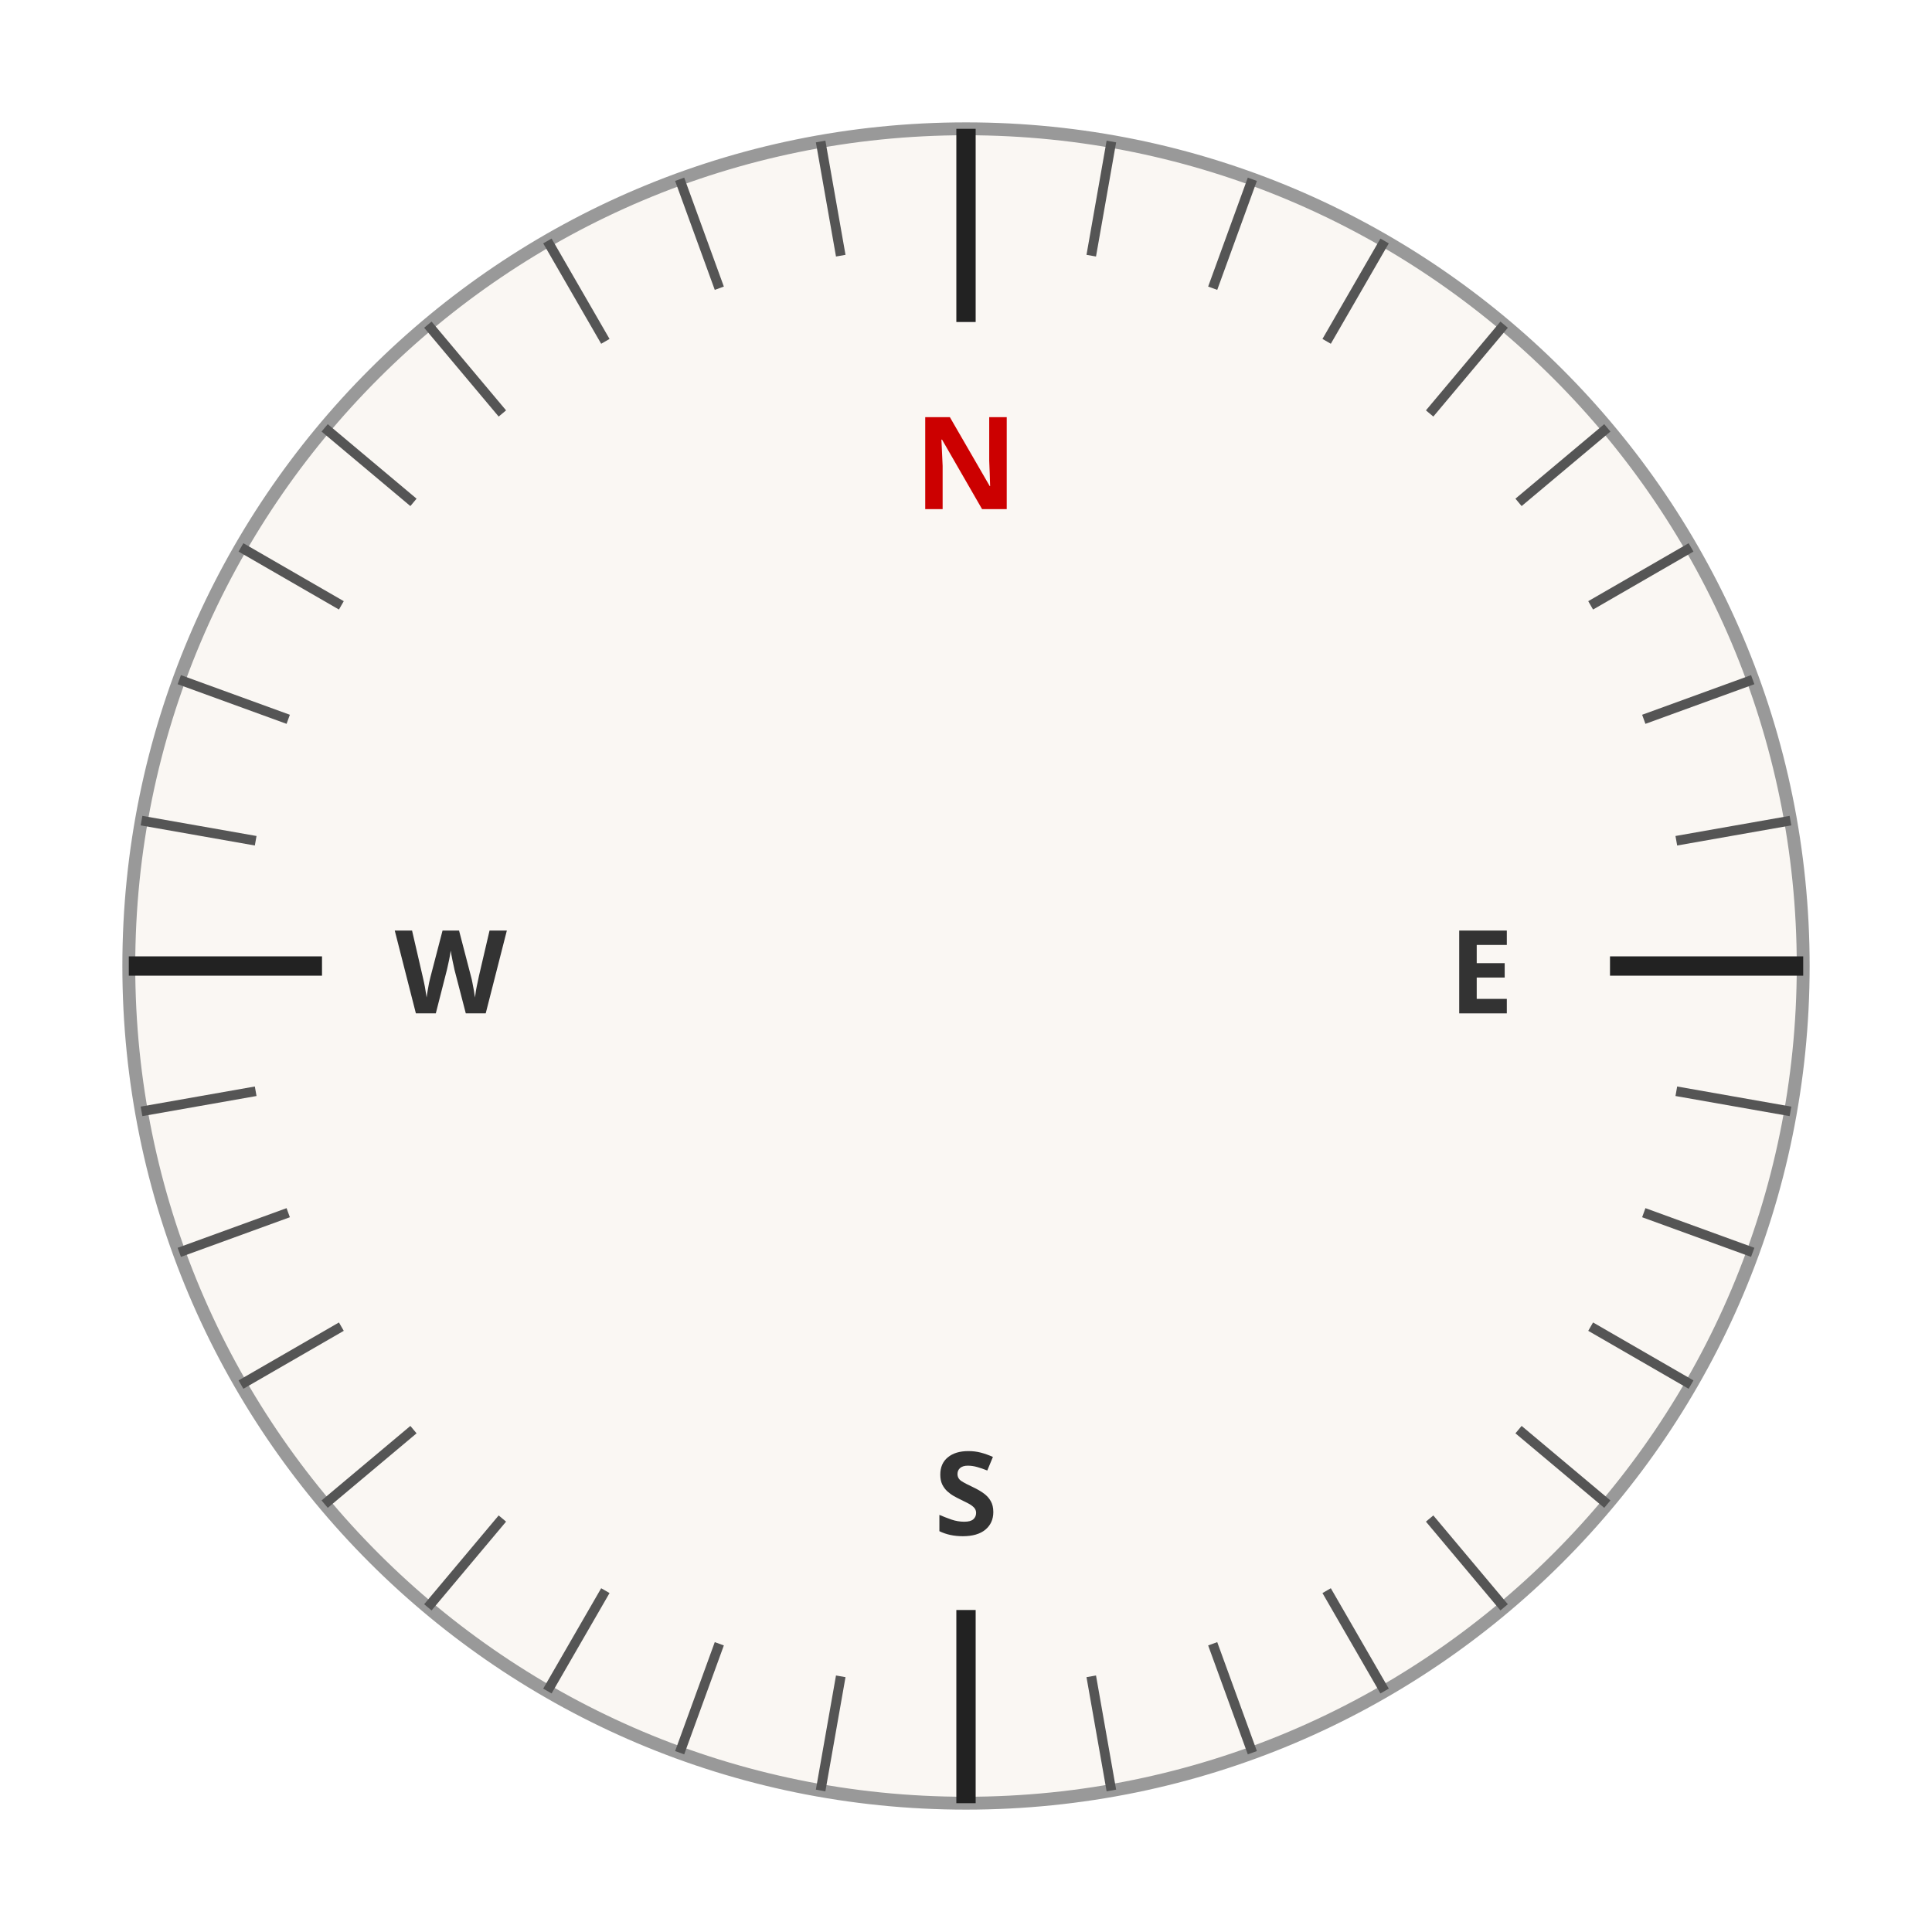
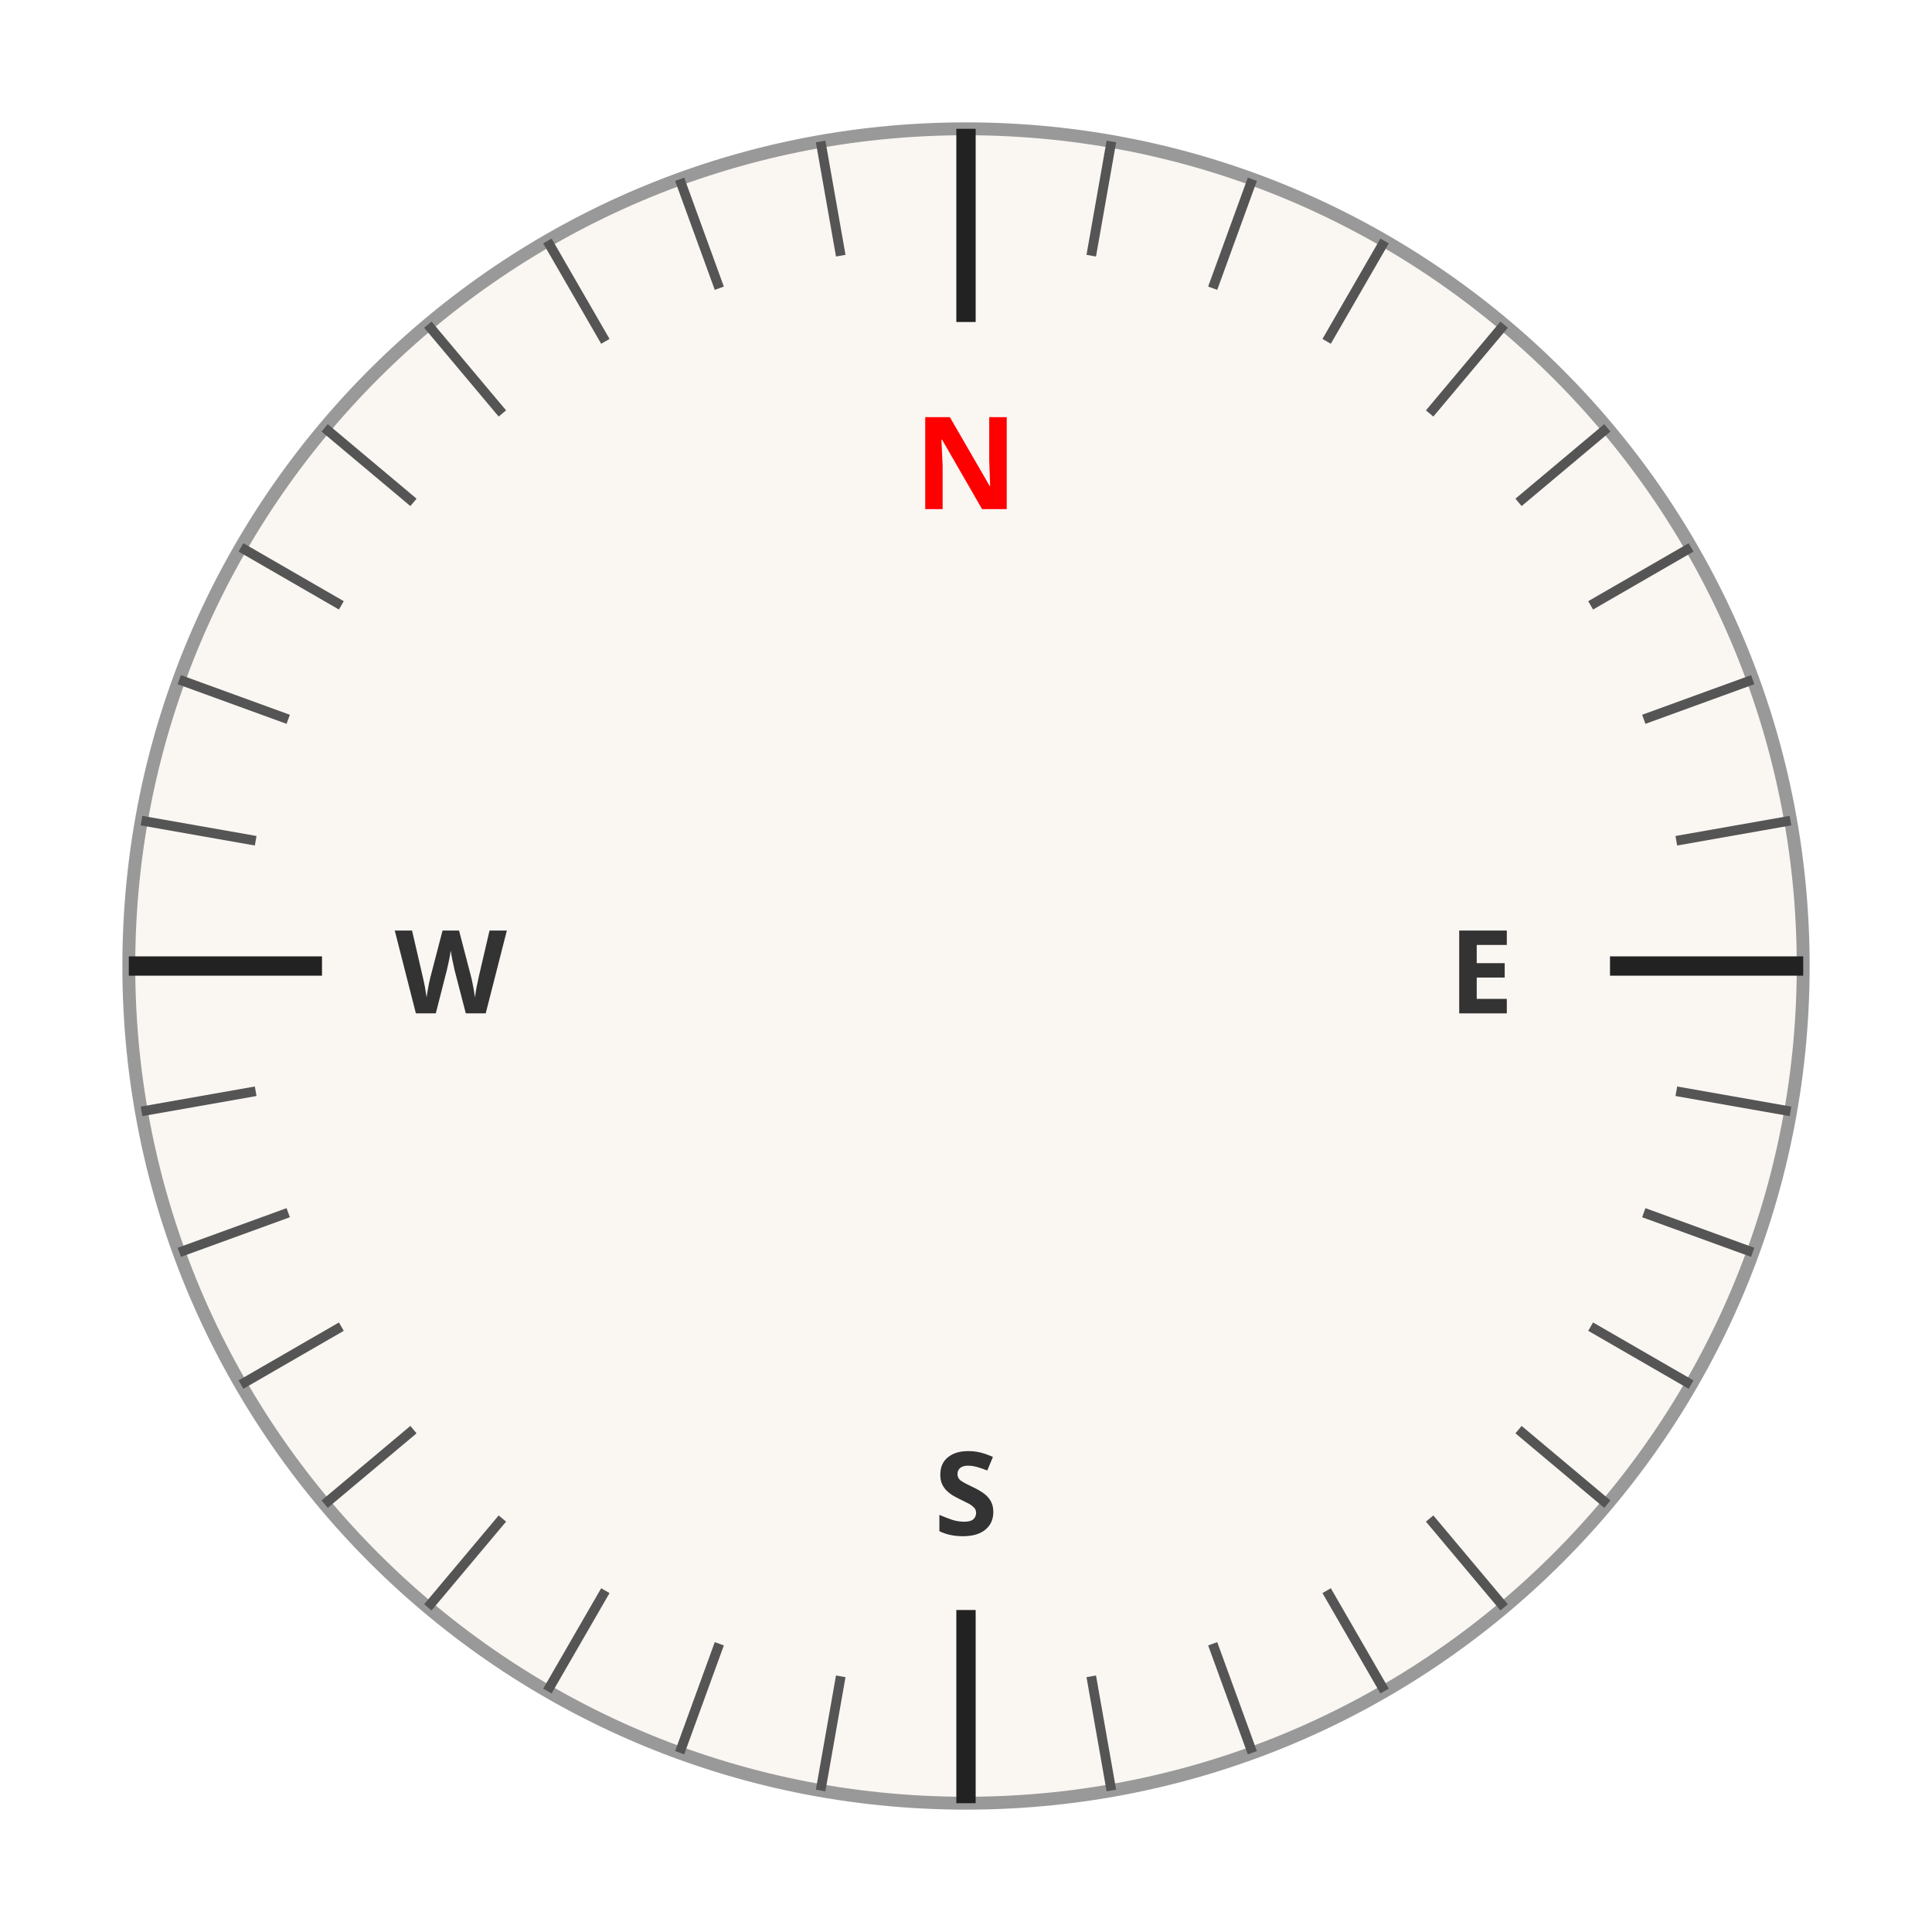
<svg xmlns="http://www.w3.org/2000/svg" width="100%" height="100%" viewBox="0 0 300 300">
  <circle cx="150" cy="150" r="130" fill="#f5f0e8" stroke="#333" stroke-width="2" opacity="0.5" />
  <line x1="150" y1="20" x2="150" y2="50" stroke="#222" stroke-width="3" transform="rotate(0   150 150)" />
  <line x1="150" y1="20" x2="150" y2="50" stroke="#222" stroke-width="3" transform="rotate(90  150 150)" />
  <line x1="150" y1="20" x2="150" y2="50" stroke="#222" stroke-width="3" transform="rotate(180 150 150)" />
  <line x1="150" y1="20" x2="150" y2="50" stroke="#222" stroke-width="3" transform="rotate(270 150 150)" />
  <line x1="150" y1="20" x2="150" y2="38" stroke="#555" stroke-width="1.5" transform="rotate(10  150 150)" />
  <line x1="150" y1="20" x2="150" y2="38" stroke="#555" stroke-width="1.5" transform="rotate(20  150 150)" />
  <line x1="150" y1="20" x2="150" y2="38" stroke="#555" stroke-width="1.5" transform="rotate(30  150 150)" />
  <line x1="150" y1="20" x2="150" y2="38" stroke="#555" stroke-width="1.5" transform="rotate(40  150 150)" />
  <line x1="150" y1="20" x2="150" y2="38" stroke="#555" stroke-width="1.5" transform="rotate(50  150 150)" />
  <line x1="150" y1="20" x2="150" y2="38" stroke="#555" stroke-width="1.5" transform="rotate(60  150 150)" />
  <line x1="150" y1="20" x2="150" y2="38" stroke="#555" stroke-width="1.5" transform="rotate(70  150 150)" />
  <line x1="150" y1="20" x2="150" y2="38" stroke="#555" stroke-width="1.5" transform="rotate(80  150 150)" />
  <line x1="150" y1="20" x2="150" y2="38" stroke="#555" stroke-width="1.5" transform="rotate(100 150 150)" />
  <line x1="150" y1="20" x2="150" y2="38" stroke="#555" stroke-width="1.5" transform="rotate(110 150 150)" />
  <line x1="150" y1="20" x2="150" y2="38" stroke="#555" stroke-width="1.5" transform="rotate(120 150 150)" />
  <line x1="150" y1="20" x2="150" y2="38" stroke="#555" stroke-width="1.5" transform="rotate(130 150 150)" />
  <line x1="150" y1="20" x2="150" y2="38" stroke="#555" stroke-width="1.5" transform="rotate(140 150 150)" />
  <line x1="150" y1="20" x2="150" y2="38" stroke="#555" stroke-width="1.5" transform="rotate(150 150 150)" />
  <line x1="150" y1="20" x2="150" y2="38" stroke="#555" stroke-width="1.5" transform="rotate(160 150 150)" />
  <line x1="150" y1="20" x2="150" y2="38" stroke="#555" stroke-width="1.5" transform="rotate(170 150 150)" />
  <line x1="150" y1="20" x2="150" y2="38" stroke="#555" stroke-width="1.5" transform="rotate(190 150 150)" />
  <line x1="150" y1="20" x2="150" y2="38" stroke="#555" stroke-width="1.5" transform="rotate(200 150 150)" />
  <line x1="150" y1="20" x2="150" y2="38" stroke="#555" stroke-width="1.5" transform="rotate(210 150 150)" />
  <line x1="150" y1="20" x2="150" y2="38" stroke="#555" stroke-width="1.5" transform="rotate(220 150 150)" />
  <line x1="150" y1="20" x2="150" y2="38" stroke="#555" stroke-width="1.5" transform="rotate(230 150 150)" />
  <line x1="150" y1="20" x2="150" y2="38" stroke="#555" stroke-width="1.5" transform="rotate(240 150 150)" />
  <line x1="150" y1="20" x2="150" y2="38" stroke="#555" stroke-width="1.5" transform="rotate(250 150 150)" />
  <line x1="150" y1="20" x2="150" y2="38" stroke="#555" stroke-width="1.5" transform="rotate(260 150 150)" />
  <line x1="150" y1="20" x2="150" y2="38" stroke="#555" stroke-width="1.5" transform="rotate(280 150 150)" />
  <line x1="150" y1="20" x2="150" y2="38" stroke="#555" stroke-width="1.5" transform="rotate(290 150 150)" />
  <line x1="150" y1="20" x2="150" y2="38" stroke="#555" stroke-width="1.5" transform="rotate(300 150 150)" />
  <line x1="150" y1="20" x2="150" y2="38" stroke="#555" stroke-width="1.5" transform="rotate(310 150 150)" />
  <line x1="150" y1="20" x2="150" y2="38" stroke="#555" stroke-width="1.5" transform="rotate(320 150 150)" />
  <line x1="150" y1="20" x2="150" y2="38" stroke="#555" stroke-width="1.5" transform="rotate(330 150 150)" />
  <line x1="150" y1="20" x2="150" y2="38" stroke="#555" stroke-width="1.5" transform="rotate(340 150 150)" />
  <line x1="150" y1="20" x2="150" y2="38" stroke="#555" stroke-width="1.5" transform="rotate(350 150 150)" />
-   <text x="150" y="72" text-anchor="middle" dominant-baseline="middle" font-family="sans-serif" font-size="20" font-weight="bold" fill="#cc0000">N</text>
+   <text x="150" y="72" text-anchor="middle" dominant-baseline="middle" font-family="sans-serif" font-size="20" font-weight="bold" fill="red">N</text>
  <text x="150" y="232" text-anchor="middle" dominant-baseline="middle" font-family="sans-serif" font-size="18" font-weight="bold" fill="#333">S</text>
  <text x="230" y="151" text-anchor="middle" dominant-baseline="middle" font-family="sans-serif" font-size="18" font-weight="bold" fill="#333">E</text>
  <text x="70" y="151" text-anchor="middle" dominant-baseline="middle" font-family="sans-serif" font-size="18" font-weight="bold" fill="#333">W</text>
</svg>
